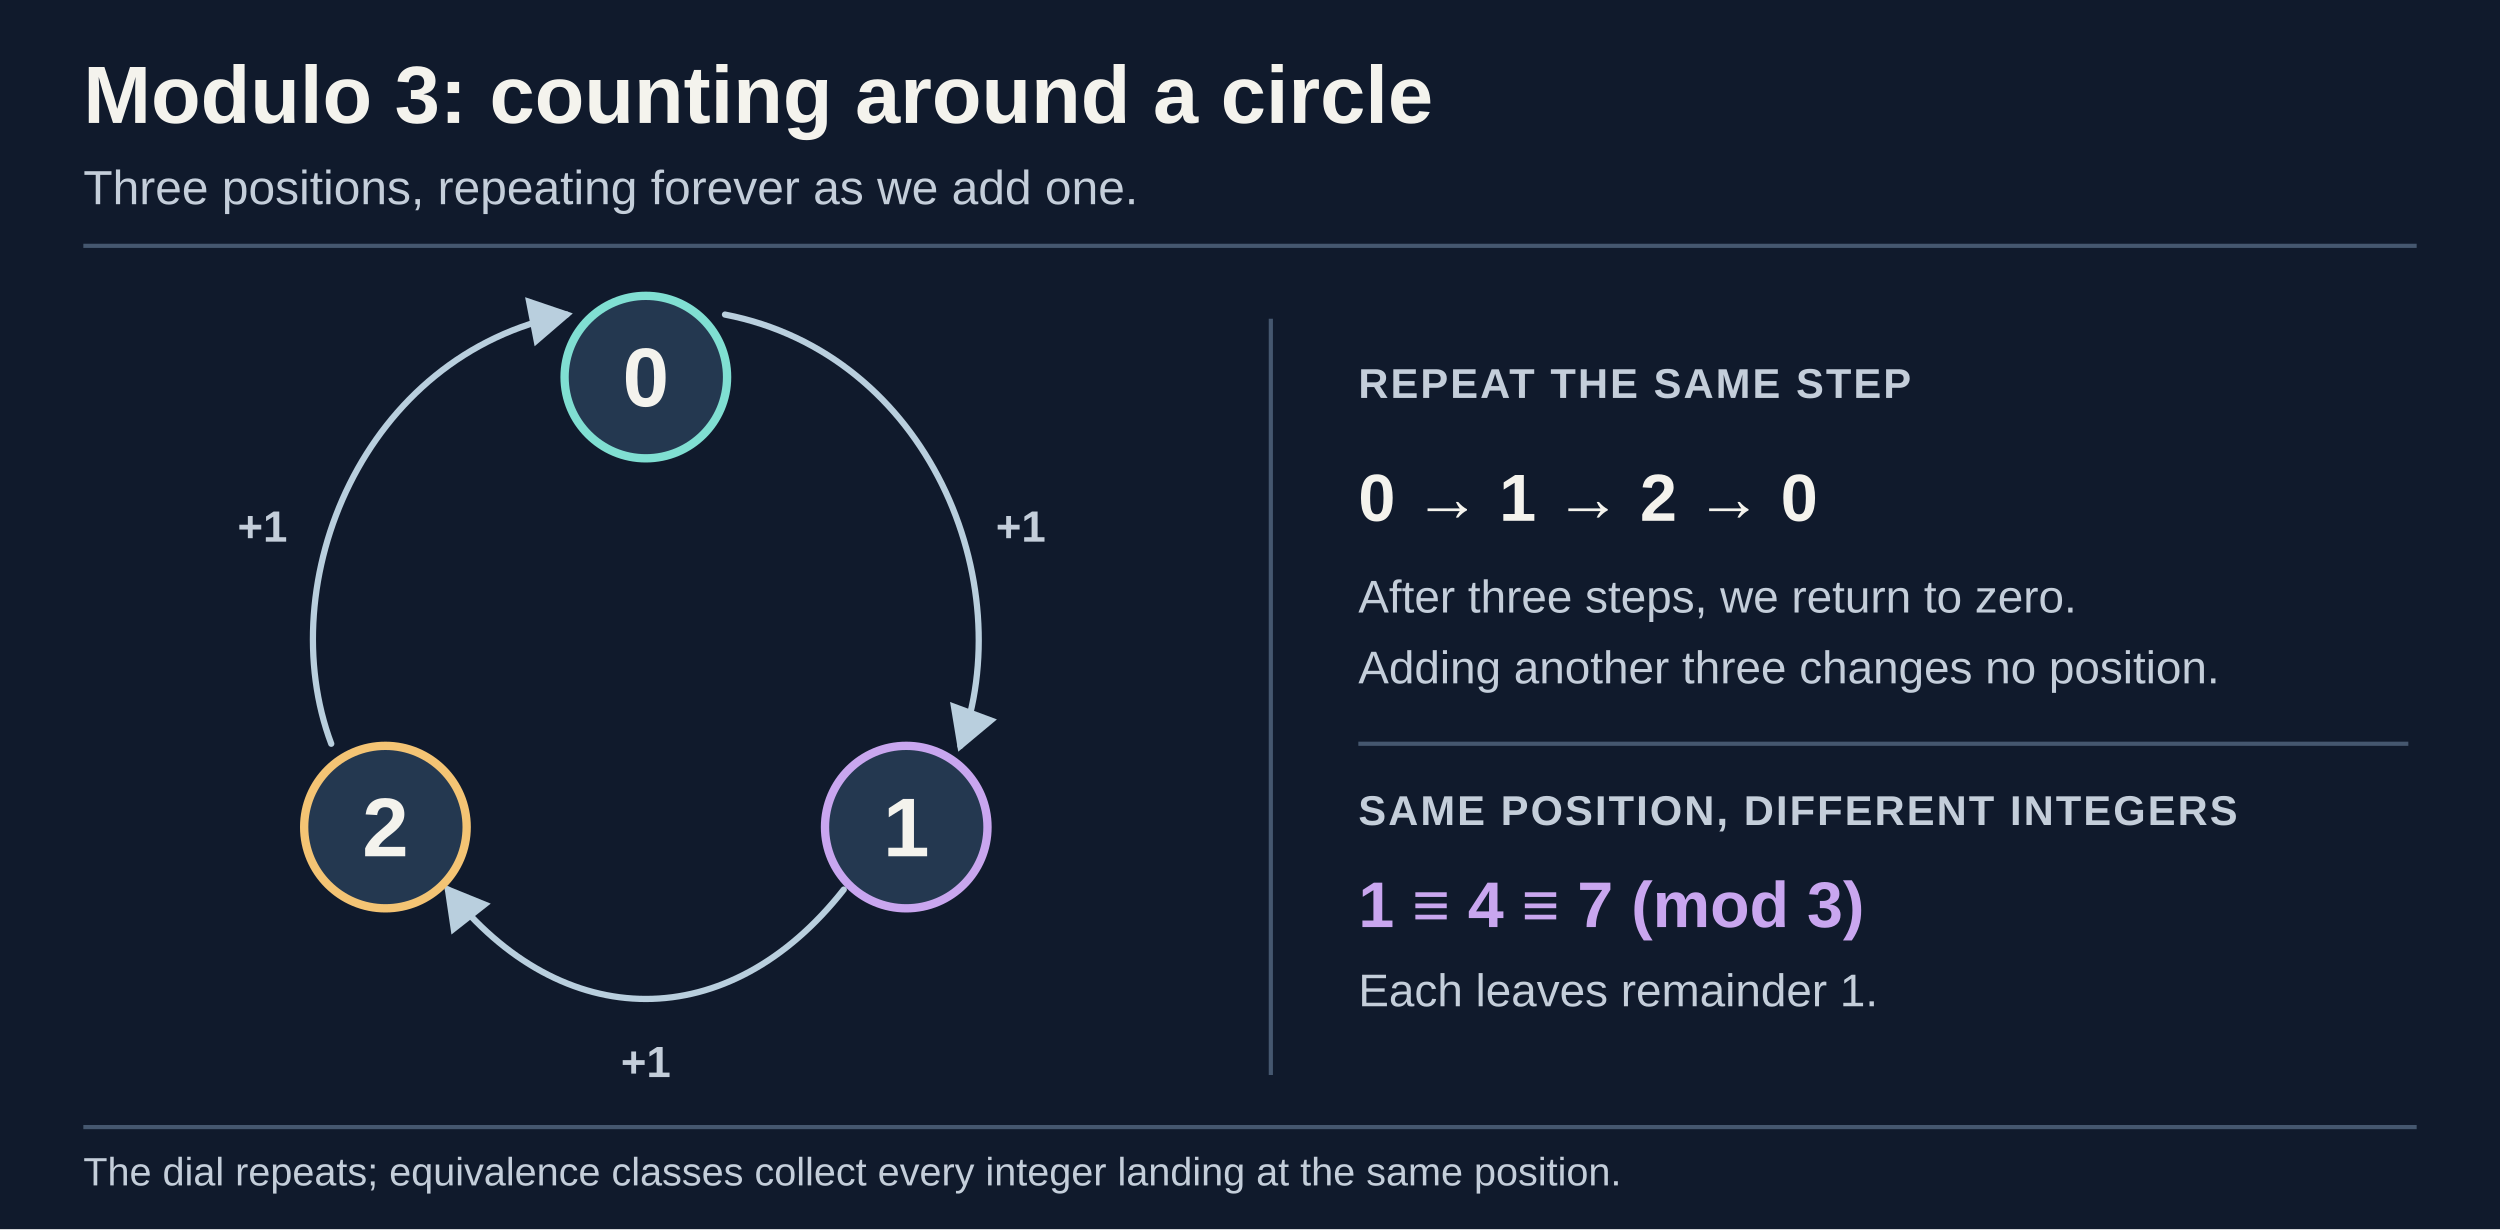
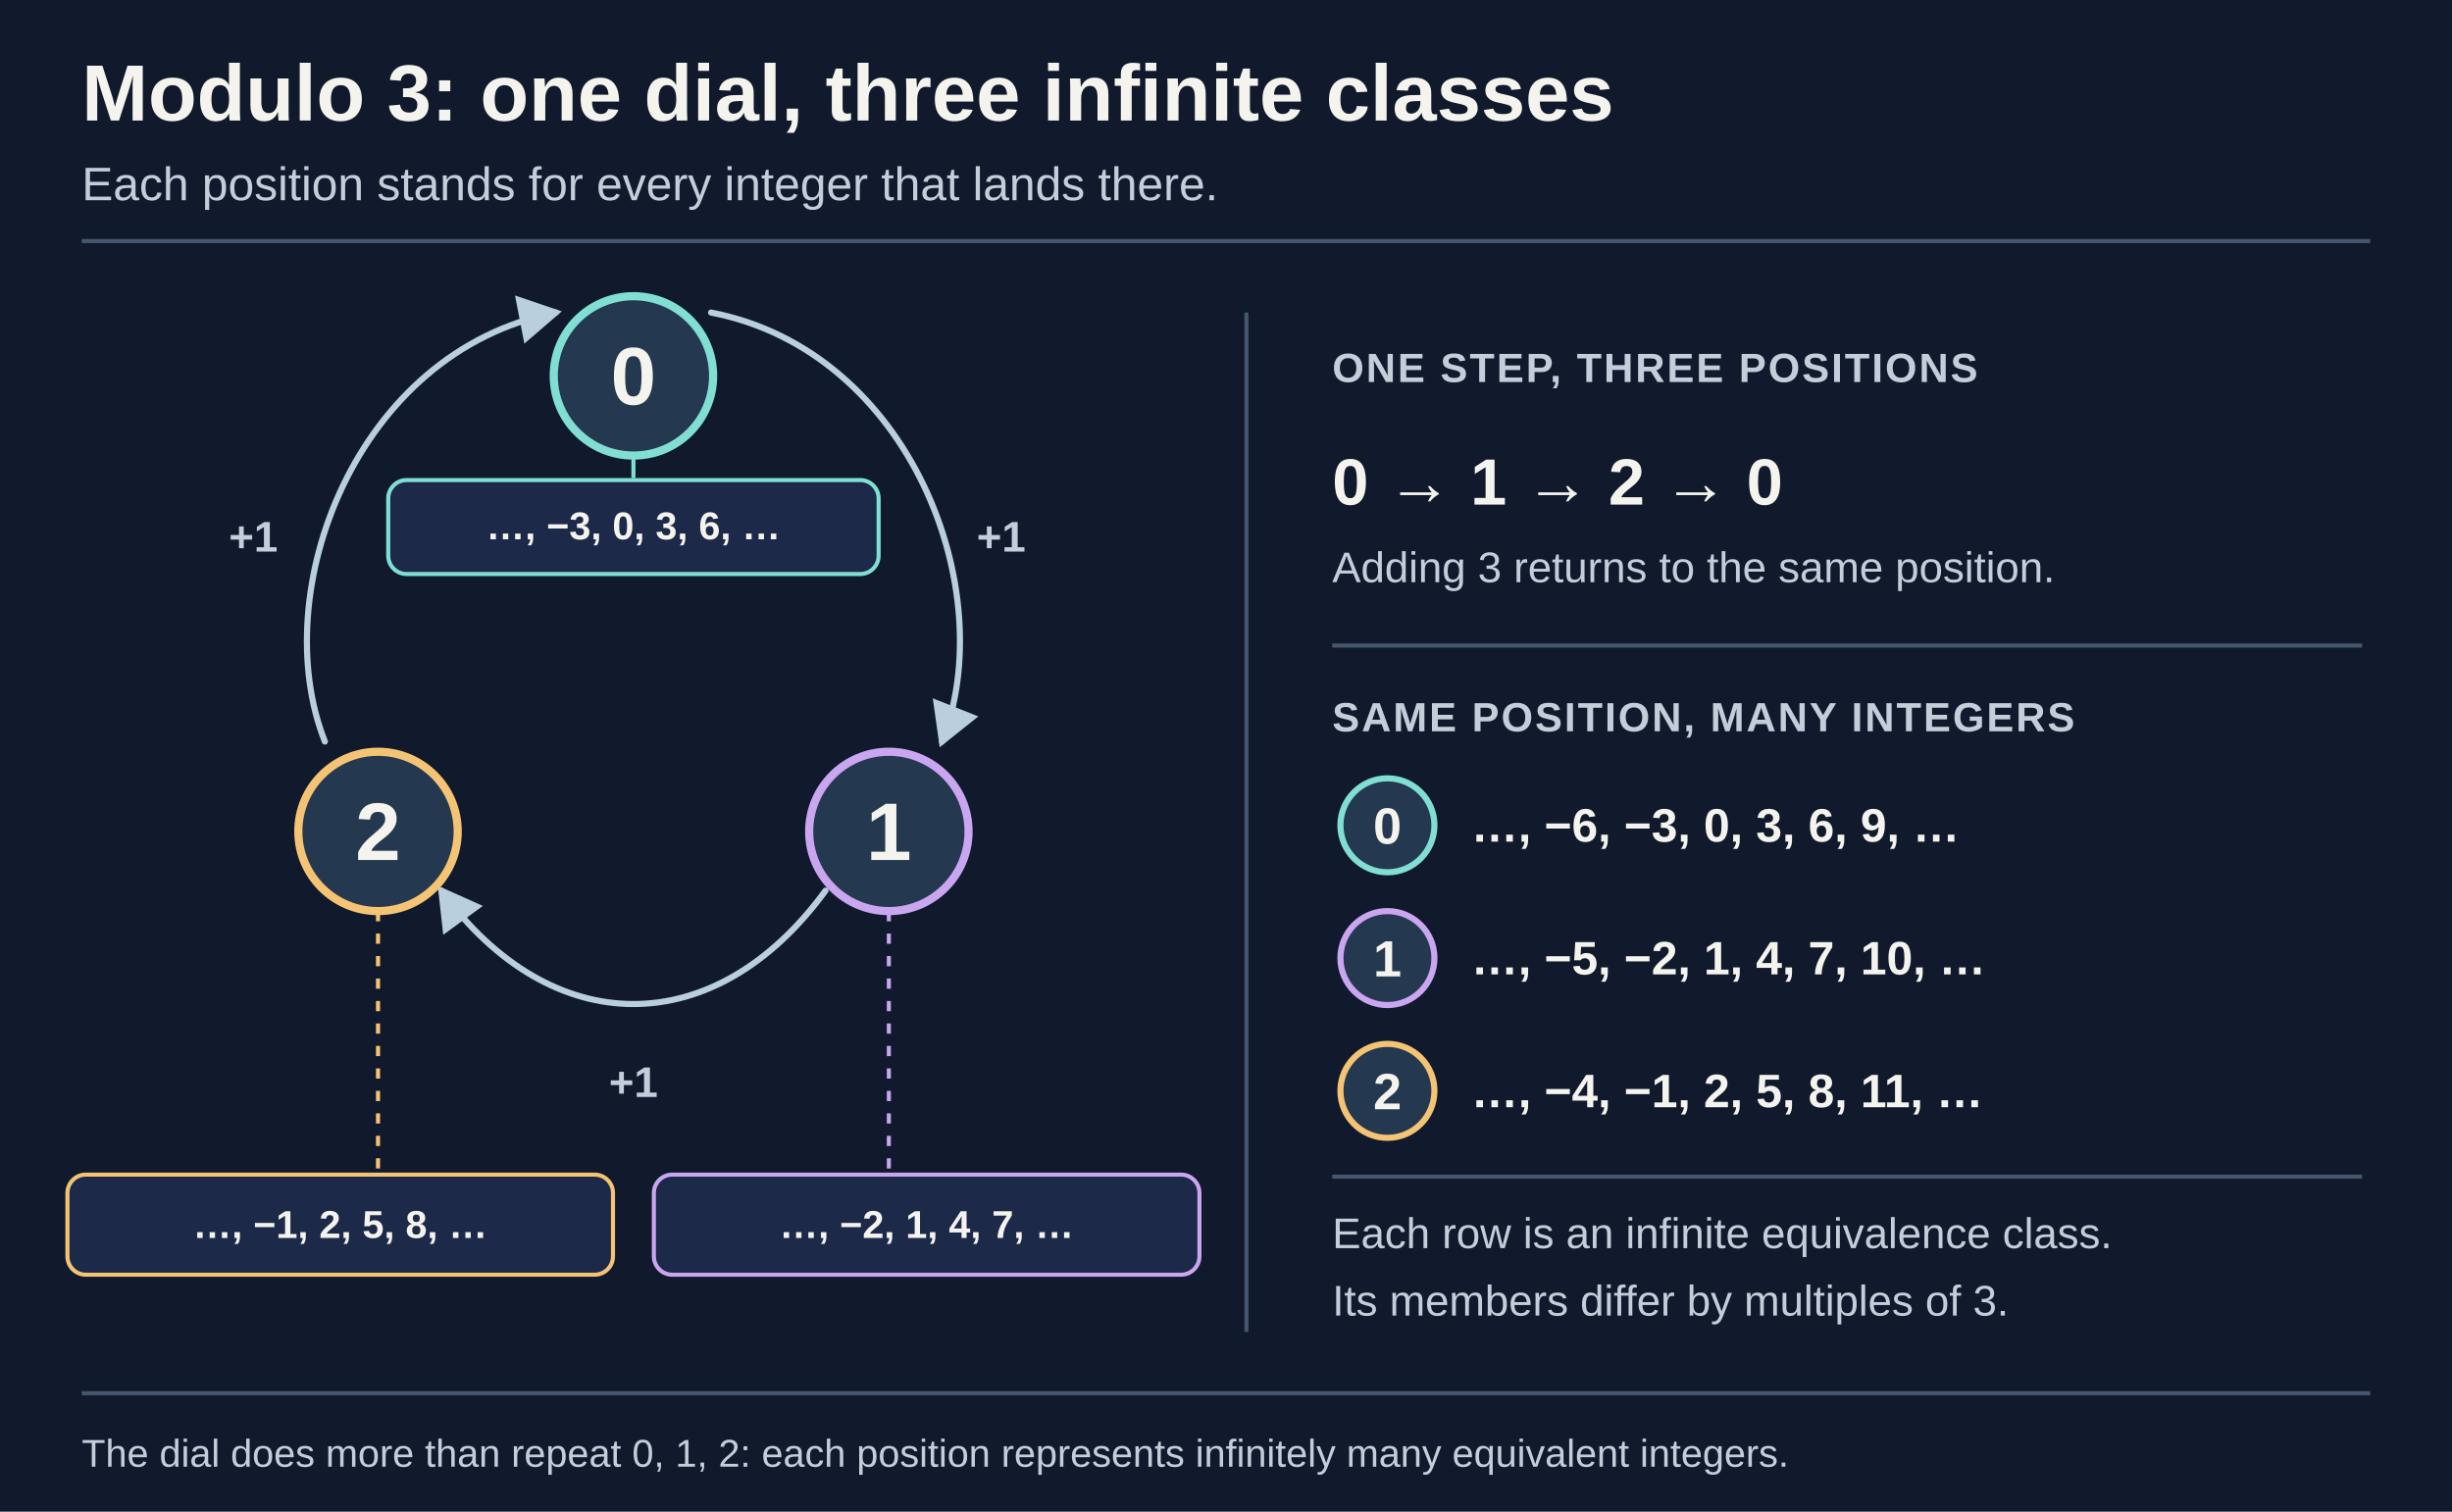
- <svg xmlns="http://www.w3.org/2000/svg" viewBox="0 0 1200 590" width="1200" height="590" role="img" aria-labelledby="title desc">
+ <svg xmlns="http://www.w3.org/2000/svg" viewBox="0 0 1200 740" width="1200" height="740" role="img" aria-labelledby="title desc">
  <defs>
    <marker id="arrowhead" markerWidth="10" markerHeight="10" refX="7" refY="5" orient="auto" markerUnits="strokeWidth">
      <path d="M 1 1 L 8 5 L 1 9 Z" fill="#B9CFDE" />
    </marker>
  </defs>
  <style>
    text { font-family: Arial, Helvetica, sans-serif; }
    .headline { font-size: 39px; font-weight: 760; fill: #F4F3ED; }
    .subtitle { font-size: 23px; font-weight: 500; fill: #C4CEDA; }
    .section { font-size: 20px; font-weight: 740; letter-spacing: .05em; fill: #C4CEDA; }
    .node-number { font-size: 40px; font-weight: 760; fill: #F4F3ED; }
    .step { font-size: 21px; font-weight: 740; fill: #C4CEDA; }
    .cycle { font-size: 32px; font-weight: 740; fill: #F4F3ED; }
-     .body { font-size: 22px; font-weight: 500; fill: #C4CEDA; }
-     .formula { font-size: 31px; font-weight: 740; fill: #C9A6EF; }
+     .body { font-size: 21px; font-weight: 500; fill: #C4CEDA; }
+     .family-card { font-size: 19px; font-weight: 710; fill: #F4F3ED; }
+     .family-row { font-size: 23px; font-weight: 650; fill: #F4F3ED; }
+     .class-number { font-size: 25px; font-weight: 760; fill: #F4F3ED; }
    .footer { font-size: 19px; font-weight: 500; fill: #C4CEDA; }
  </style>
-   <rect width="1200" height="590" fill="#101A2C" />
-   <text x="40" y="59" class="headline">Modulo 3: counting around a circle</text>
-   <text x="40" y="98" class="subtitle">Three positions, repeating forever as we add one.</text>
+   <rect width="1200" height="740" fill="#101A2C" />
+   <text x="40" y="59" class="headline">Modulo 3: one dial, three infinite classes</text>
+   <text x="40" y="98" class="subtitle">Each position stands for every integer that lands there.</text>
  <line x1="40" x2="1160" y1="118" y2="118" stroke="#45576F" stroke-width="2" />
-   <path d="M 348 151 C 446 170, 490 280, 461 358" fill="none" stroke="#B9CFDE" stroke-width="3" stroke-linecap="round" marker-end="url(#arrowhead)" />
-   <path d="M 405 427 C 350 497, 270 497, 215 427" fill="none" stroke="#B9CFDE" stroke-width="3" stroke-linecap="round" marker-end="url(#arrowhead)" />
-   <path d="M 159 357 C 130 280, 174 170, 272 151" fill="none" stroke="#B9CFDE" stroke-width="3" stroke-linecap="round" marker-end="url(#arrowhead)" />
-   <text x="478" y="260" class="step">+1</text>
-   <text x="310" y="517" text-anchor="middle" class="step">+1</text>
-   <text x="114" y="260" class="step">+1</text>
-   <circle cx="310" cy="181" r="39" fill="#243850" stroke="#80DFD2" stroke-width="4" />
-   <text x="310" y="195" text-anchor="middle" class="node-number">0</text>
-   <circle cx="435" cy="397" r="39" fill="#243850" stroke="#C9A6EF" stroke-width="4" />
-   <text x="435" y="411" text-anchor="middle" class="node-number">1</text>
-   <circle cx="185" cy="397" r="39" fill="#243850" stroke="#F4C474" stroke-width="4" />
-   <text x="185" y="411" text-anchor="middle" class="node-number">2</text>
-   <line x1="610" x2="610" y1="153" y2="516" stroke="#45576F" stroke-width="2" />
-   <text x="652" y="191" class="section">REPEAT THE SAME STEP</text>
-   <text x="652" y="250" class="cycle">0 → 1 → 2 → 0</text>
-   <text x="652" y="294" class="body">After three steps, we return to zero.</text>
-   <text x="652" y="328" class="body">Adding another three changes no position.</text>
-   <line x1="652" x2="1156" y1="357" y2="357" stroke="#45576F" stroke-width="2" />
-   <text x="652" y="396" class="section">SAME POSITION, DIFFERENT INTEGERS</text>
-   <text x="652" y="445" class="formula">1 ≡ 4 ≡ 7 (mod 3)</text>
-   <text x="652" y="483" class="body">Each leaves remainder 1.</text>
-   <line x1="40" x2="1160" y1="541" y2="541" stroke="#45576F" stroke-width="2" />
-   <text x="40" y="569" class="footer">The dial repeats; equivalence classes collect every integer landing at the same position.</text>
+   <path d="M 348 153 C 446 172, 490 290, 461 363" fill="none" stroke="#B9CFDE" stroke-width="3" stroke-linecap="round" marker-end="url(#arrowhead)" />
+   <path d="M 404 436 C 350 510, 270 510, 216 436" fill="none" stroke="#B9CFDE" stroke-width="3" stroke-linecap="round" marker-end="url(#arrowhead)" />
+   <path d="M 159 363 C 130 290, 174 172, 272 153" fill="none" stroke="#B9CFDE" stroke-width="3" stroke-linecap="round" marker-end="url(#arrowhead)" />
+   <text x="478" y="270" class="step">+1</text>
+   <text x="310" y="537" text-anchor="middle" class="step">+1</text>
+   <text x="112" y="270" class="step">+1</text>
+   <circle cx="310" cy="184" r="39" fill="#243850" stroke="#80DFD2" stroke-width="4" />
+   <text x="310" y="198" text-anchor="middle" class="node-number">0</text>
+   <path d="M 310 223 V 234" stroke="#80DFD2" stroke-width="2" />
+   <rect x="190" y="235" width="240" height="46" rx="9" fill="#1C2949" stroke="#80DFD2" stroke-width="2" />
+   <text x="310" y="264" text-anchor="middle" class="family-card">…, −3, 0, 3, 6, …</text>
+   <circle cx="435" cy="407" r="39" fill="#243850" stroke="#C9A6EF" stroke-width="4" />
+   <text x="435" y="421" text-anchor="middle" class="node-number">1</text>
+   <path d="M 435 446 V 574" stroke="#C9A6EF" stroke-width="2" stroke-dasharray="5 6" />
+   <rect x="320" y="575" width="267" height="49" rx="9" fill="#1C2949" stroke="#C9A6EF" stroke-width="2" />
+   <text x="453.5" y="606" text-anchor="middle" class="family-card">…, −2, 1, 4, 7, …</text>
+   <circle cx="185" cy="407" r="39" fill="#243850" stroke="#F4C474" stroke-width="4" />
+   <text x="185" y="421" text-anchor="middle" class="node-number">2</text>
+   <path d="M 185 446 V 574" stroke="#F4C474" stroke-width="2" stroke-dasharray="5 6" />
+   <rect x="33" y="575" width="267" height="49" rx="9" fill="#1C2949" stroke="#F4C474" stroke-width="2" />
+   <text x="166.5" y="606" text-anchor="middle" class="family-card">…, −1, 2, 5, 8, …</text>
+   <line x1="610" x2="610" y1="153" y2="652" stroke="#45576F" stroke-width="2" />
+   <text x="652" y="187" class="section">ONE STEP, THREE POSITIONS</text>
+   <text x="652" y="247" class="cycle">0 → 1 → 2 → 0</text>
+   <text x="652" y="285" class="body">Adding 3 returns to the same position.</text>
+   <line x1="652" x2="1156" y1="316" y2="316" stroke="#45576F" stroke-width="2" />
+   <text x="652" y="358" class="section">SAME POSITION, MANY INTEGERS</text>
+   <circle cx="679" cy="404" r="23" fill="#243850" stroke="#80DFD2" stroke-width="3" />
+   <text x="679" y="413" text-anchor="middle" class="class-number">0</text>
+   <text x="720" y="412" class="family-row">…, −6, −3, 0, 3, 6, 9, …</text>
+   <circle cx="679" cy="469" r="23" fill="#243850" stroke="#C9A6EF" stroke-width="3" />
+   <text x="679" y="478" text-anchor="middle" class="class-number">1</text>
+   <text x="720" y="477" class="family-row">…, −5, −2, 1, 4, 7, 10, …</text>
+   <circle cx="679" cy="534" r="23" fill="#243850" stroke="#F4C474" stroke-width="3" />
+   <text x="679" y="543" text-anchor="middle" class="class-number">2</text>
+   <text x="720" y="542" class="family-row">…, −4, −1, 2, 5, 8, 11, …</text>
+   <line x1="652" x2="1156" y1="576" y2="576" stroke="#45576F" stroke-width="2" />
+   <text x="652" y="611" class="body">Each row is an infinite equivalence class.</text>
+   <text x="652" y="644" class="body">Its members differ by multiples of 3.</text>
+   <line x1="40" x2="1160" y1="682" y2="682" stroke="#45576F" stroke-width="2" />
+   <text x="40" y="718" class="footer">The dial does more than repeat 0, 1, 2: each position represents infinitely many equivalent integers.</text>
</svg>
